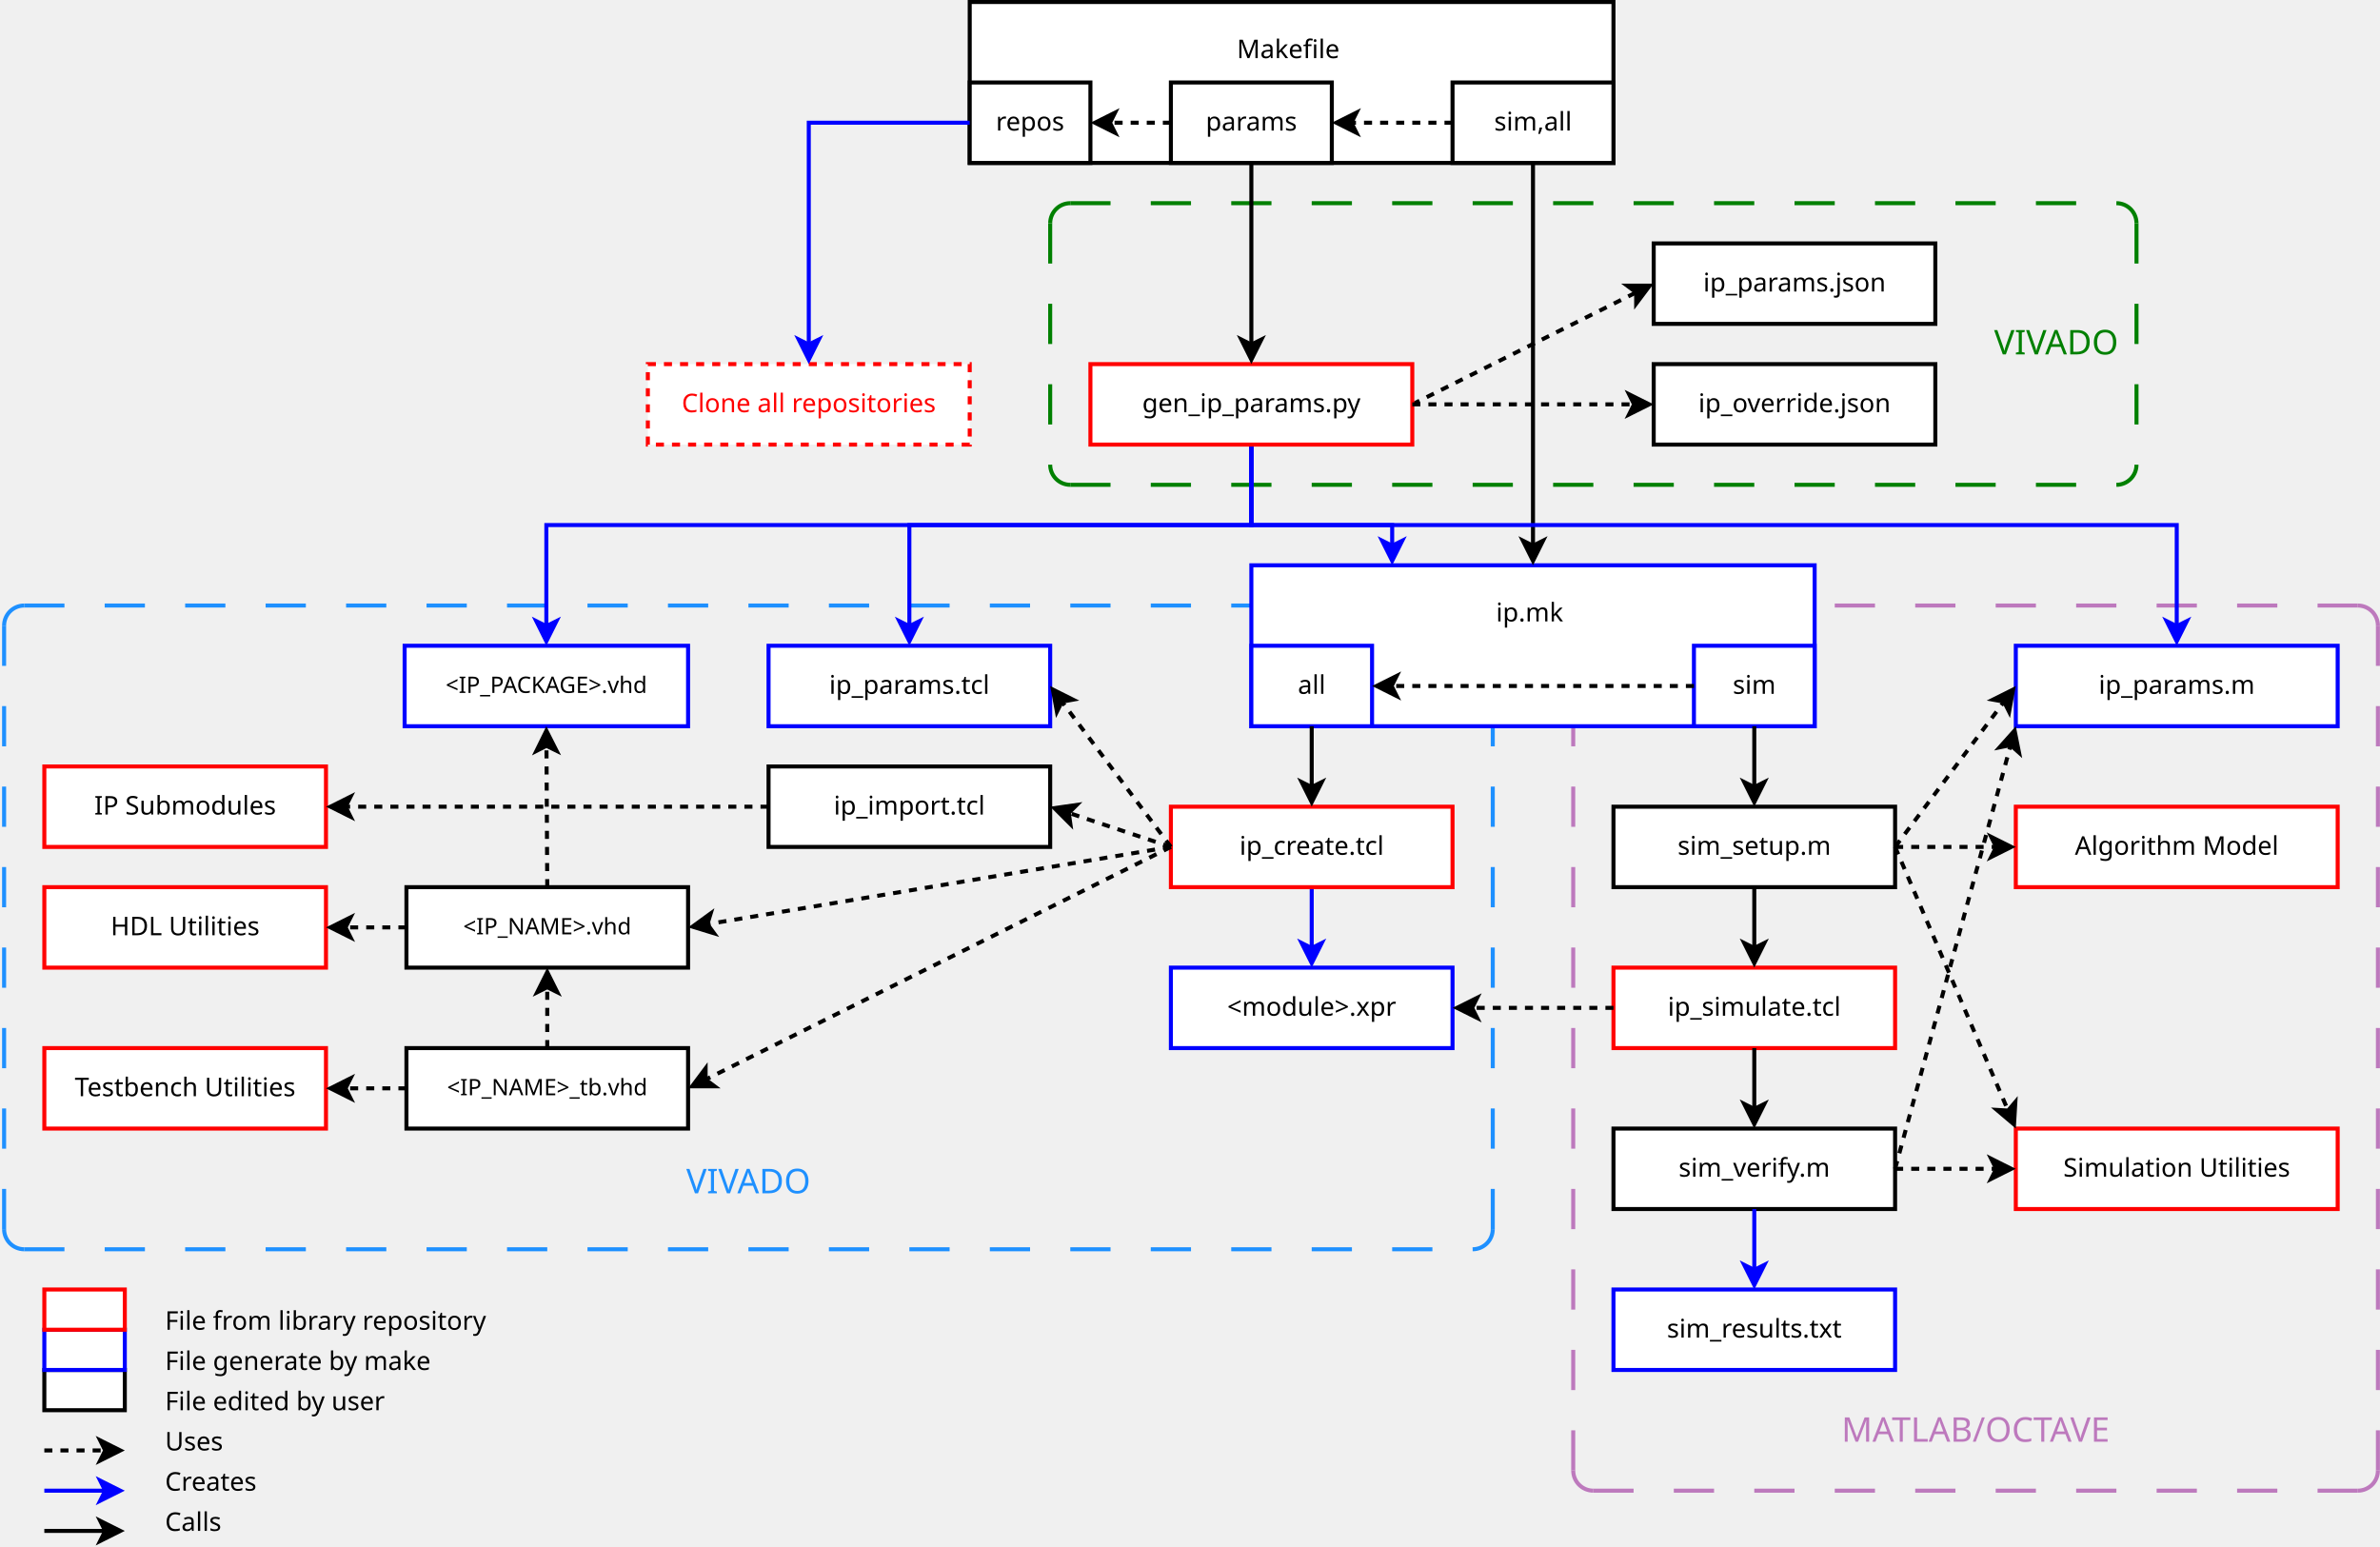
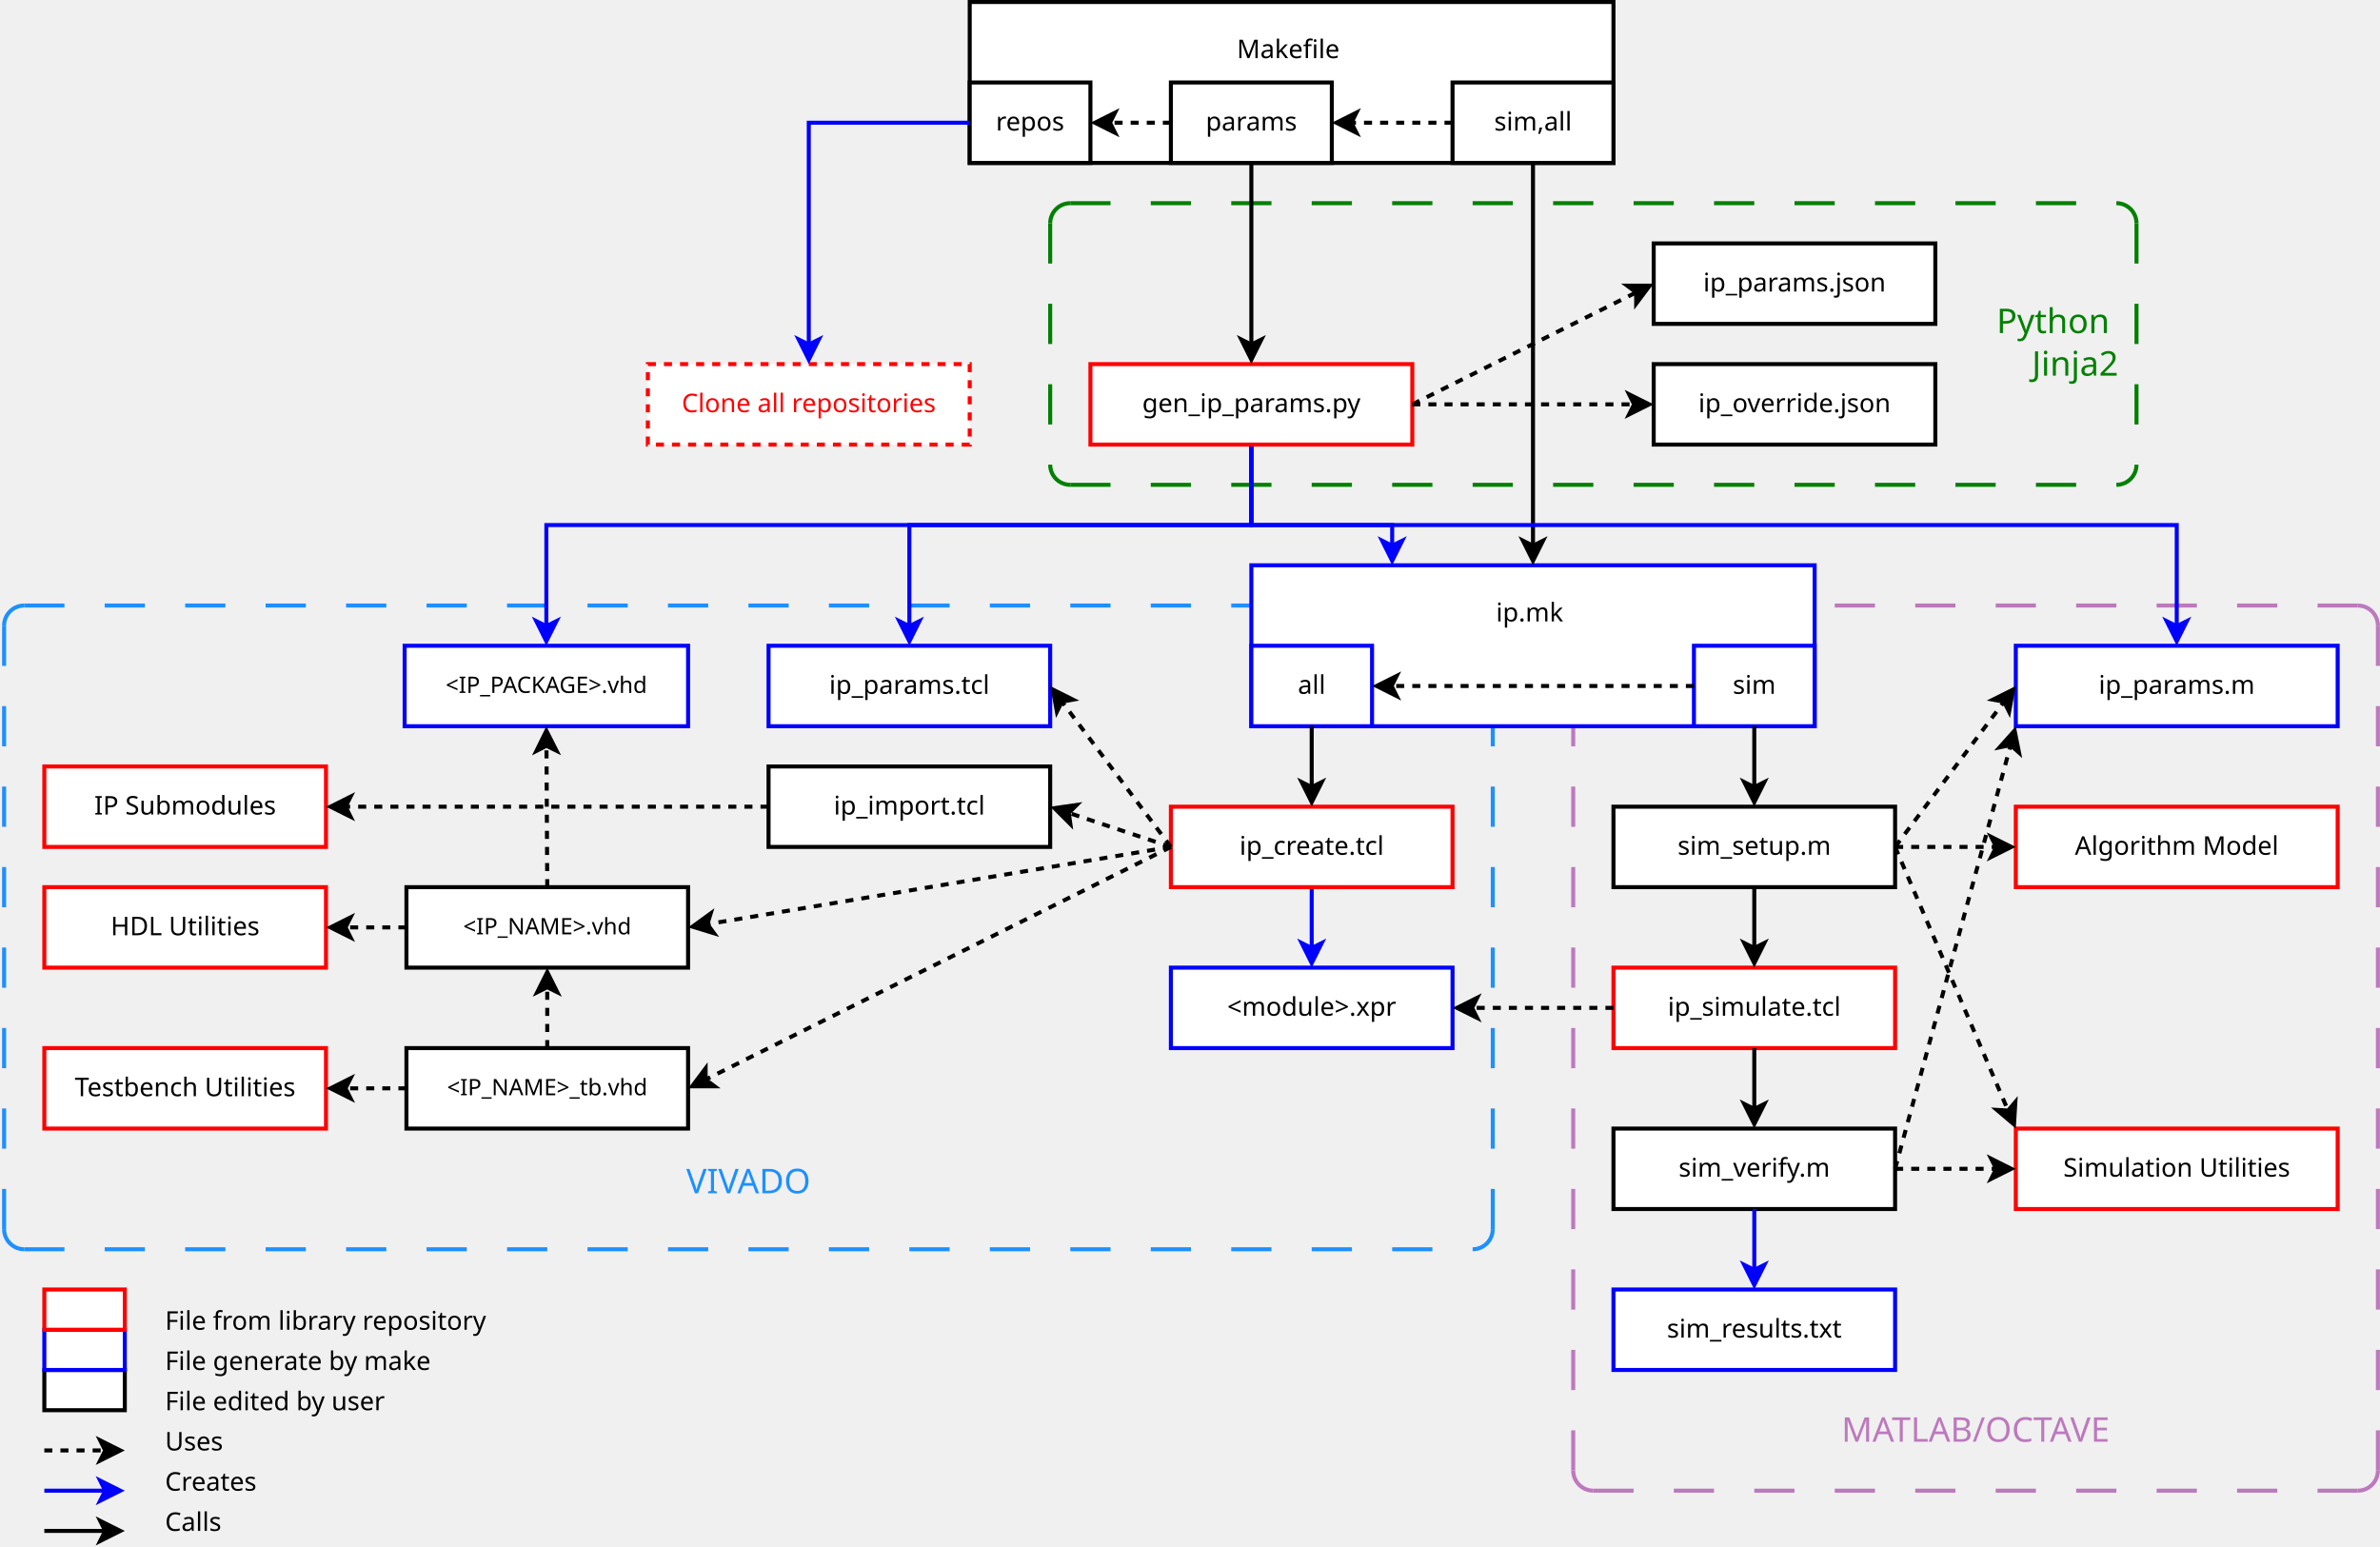
<svg xmlns="http://www.w3.org/2000/svg" width="60cm" height="39cm" viewBox="-142 79 1183 769">
  <g>
    <line style="fill: none; fill-opacity:0; stroke-width: 2; stroke-dasharray: 20; stroke: #008000" x1="390" y1="180" x2="910" y2="180" />
    <line style="fill: none; fill-opacity:0; stroke-width: 2; stroke-dasharray: 20; stroke: #008000" x1="390" y1="320" x2="910" y2="320" />
    <path style="fill: none; fill-opacity:0; stroke-width: 2; stroke-dasharray: 20; stroke: #008000" d="M 390,180 A 10,10 0 0 0 380,190" />
    <path style="fill: none; fill-opacity:0; stroke-width: 2; stroke-dasharray: 20; stroke: #008000" d="M 920,190 A 10,10 0 0 0 910,180" />
    <line style="fill: none; fill-opacity:0; stroke-width: 2; stroke-dasharray: 20; stroke: #008000" x1="380" y1="190" x2="380" y2="310" />
    <line style="fill: none; fill-opacity:0; stroke-width: 2; stroke-dasharray: 20; stroke: #008000" x1="920" y1="190" x2="920" y2="310" />
    <path style="fill: none; fill-opacity:0; stroke-width: 2; stroke-dasharray: 20; stroke: #008000" d="M 380,310 A 10,10 0 0 0 390,320" />
    <path style="fill: none; fill-opacity:0; stroke-width: 2; stroke-dasharray: 20; stroke: #008000" d="M 910,320 A 10,10 0 0 0 920,310" />
-     <text font-size="16.933" style="fill: #008000;text-anchor:end;font-family:sans-serif;font-style:normal;font-weight:normal" x="911" y="255.167">
-       <tspan x="911" y="255.167">VIVADO</tspan>
+     <text font-size="16.933" style="fill: #008000;text-anchor:end;font-family:sans-serif;font-style:normal;font-weight:normal" x="911" y="244.583">
+       <tspan x="911" y="244.583">Python</tspan>
+       <tspan x="911" y="265.75">Jinja2</tspan>
    </text>
  </g>
  <g>
    <line style="fill: none; fill-opacity:0; stroke-width: 2; stroke-dasharray: 20; stroke: #bd79bd" x1="650" y1="380" x2="1030" y2="380" />
    <line style="fill: none; fill-opacity:0; stroke-width: 2; stroke-dasharray: 20; stroke: #bd79bd" x1="650" y1="820" x2="1030" y2="820" />
    <path style="fill: none; fill-opacity:0; stroke-width: 2; stroke-dasharray: 20; stroke: #bd79bd" d="M 650,380 A 10,10 0 0 0 640,390" />
    <path style="fill: none; fill-opacity:0; stroke-width: 2; stroke-dasharray: 20; stroke: #bd79bd" d="M 1040,390 A 10,10 0 0 0 1030,380" />
    <line style="fill: none; fill-opacity:0; stroke-width: 2; stroke-dasharray: 20; stroke: #bd79bd" x1="640" y1="390" x2="640" y2="810" />
    <line style="fill: none; fill-opacity:0; stroke-width: 2; stroke-dasharray: 20; stroke: #bd79bd" x1="1040" y1="390" x2="1040" y2="810" />
    <path style="fill: none; fill-opacity:0; stroke-width: 2; stroke-dasharray: 20; stroke: #bd79bd" d="M 640,810 A 10,10 0 0 0 650,820" />
    <path style="fill: none; fill-opacity:0; stroke-width: 2; stroke-dasharray: 20; stroke: #bd79bd" d="M 1030,820 A 10,10 0 0 0 1040,810" />
    <text font-size="16.933" style="fill: #bd79bd;text-anchor:middle;font-family:sans-serif;font-style:normal;font-weight:normal" x="840" y="414.667">
      <tspan x="840" y="414.667" />
      <tspan x="840" y="435.833" />
      <tspan x="840" y="457" />
      <tspan x="840" y="478.167" />
      <tspan x="840" y="499.333" />
      <tspan x="840" y="520.5" />
      <tspan x="840" y="541.667" />
      <tspan x="840" y="562.833" />
      <tspan x="840" y="584" />
      <tspan x="840" y="605.167" />
      <tspan x="840" y="626.333" />
      <tspan x="840" y="647.5" />
      <tspan x="840" y="668.667" />
      <tspan x="840" y="689.833" />
      <tspan x="840" y="711" />
      <tspan x="840" y="732.167" />
      <tspan x="840" y="753.333" />
      <tspan x="840" y="774.5" />
      <tspan x="840" y="795.667">MATLAB/OCTAVE</tspan>
    </text>
  </g>
  <g>
    <line style="fill: none; fill-opacity:0; stroke-width: 2; stroke-dasharray: 20; stroke: #1e90ff" x1="-130" y1="380" x2="590" y2="380" />
    <line style="fill: none; fill-opacity:0; stroke-width: 2; stroke-dasharray: 20; stroke: #1e90ff" x1="-130" y1="700" x2="590" y2="700" />
    <path style="fill: none; fill-opacity:0; stroke-width: 2; stroke-dasharray: 20; stroke: #1e90ff" d="M -130,380 A 10,10 0 0 0 -140,390" />
    <path style="fill: none; fill-opacity:0; stroke-width: 2; stroke-dasharray: 20; stroke: #1e90ff" d="M 600,390 A 10,10 0 0 0 590,380" />
    <line style="fill: none; fill-opacity:0; stroke-width: 2; stroke-dasharray: 20; stroke: #1e90ff" x1="-140" y1="390" x2="-140" y2="690" />
    <line style="fill: none; fill-opacity:0; stroke-width: 2; stroke-dasharray: 20; stroke: #1e90ff" x1="600" y1="390" x2="600" y2="690" />
    <path style="fill: none; fill-opacity:0; stroke-width: 2; stroke-dasharray: 20; stroke: #1e90ff" d="M -140,690 A 10,10 0 0 0 -130,700" />
    <path style="fill: none; fill-opacity:0; stroke-width: 2; stroke-dasharray: 20; stroke: #1e90ff" d="M 590,700 A 10,10 0 0 0 600,690" />
    <text font-size="16.933" style="fill: #1e90ff;text-anchor:middle;font-family:sans-serif;font-style:normal;font-weight:normal" x="230" y="418.167">
      <tspan x="230" y="418.167" />
      <tspan x="230" y="439.333" />
      <tspan x="230" y="460.5" />
      <tspan x="230" y="481.667" />
      <tspan x="230" y="502.833" />
      <tspan x="230" y="524" />
      <tspan x="230" y="545.167" />
      <tspan x="230" y="566.333" />
      <tspan x="230" y="587.5" />
      <tspan x="230" y="608.667" />
      <tspan x="230" y="629.833" />
      <tspan x="230" y="651" />
      <tspan x="230" y="672.167">VIVADO</tspan>
    </text>
  </g>
  <g>
    <rect style="fill: #ffffff" x="340" y="80" width="320" height="80" />
    <rect style="fill: none; fill-opacity:0; stroke-width: 2; stroke: #000000" x="340" y="80" width="320" height="80" />
    <text font-size="12.8" style="fill: #000000;text-anchor:middle;font-family:sans-serif;font-style:normal;font-weight:normal" x="500" y="107.9">
      <tspan x="500" y="107.9">Makefile</tspan>
      <tspan x="500" y="123.9" />
      <tspan x="500" y="139.9" />
    </text>
  </g>
  <g>
    <rect style="fill: #ffffff" x="340" y="120" width="60" height="40" />
    <rect style="fill: none; fill-opacity:0; stroke-width: 2; stroke: #000000" x="340" y="120" width="60" height="40" />
    <text font-size="12.8" style="fill: #000000;text-anchor:middle;font-family:sans-serif;font-style:normal;font-weight:normal" x="370" y="143.9">
      <tspan x="370" y="143.9">repos</tspan>
    </text>
  </g>
  <g>
    <rect style="fill: #ffffff" x="580" y="120" width="80" height="40" />
    <rect style="fill: none; fill-opacity:0; stroke-width: 2; stroke: #000000" x="580" y="120" width="80" height="40" />
    <text font-size="12.8" style="fill: #000000;text-anchor:middle;font-family:sans-serif;font-style:normal;font-weight:normal" x="620" y="143.9">
      <tspan x="620" y="143.9">sim,all</tspan>
    </text>
  </g>
  <g>
    <line style="fill: none; fill-opacity:0; stroke-width: 2; stroke-dasharray: 4; stroke: #000000" x1="440" y1="140" x2="409.736" y2="140" />
    <polygon style="fill: #000000" points="402.236,140 412.236,135 409.736,140 412.236,145 " />
    <polygon style="fill: none; fill-opacity:0; stroke-width: 2; stroke: #000000" points="402.236,140 412.236,135 409.736,140 412.236,145 " />
  </g>
  <g>
    <rect style="fill: #ffffff" x="480" y="360" width="280" height="80" />
    <rect style="fill: none; fill-opacity:0; stroke-width: 2; stroke: #0000ff" x="480" y="360" width="280" height="80" />
    <text font-size="12.8" style="fill: #000000;text-anchor:middle;font-family:sans-serif;font-style:normal;font-weight:normal" x="620" y="387.9">
      <tspan x="620" y="387.9">ip.mk</tspan>
      <tspan x="620" y="403.9" />
      <tspan x="620" y="419.9" />
    </text>
  </g>
  <g>
    <rect style="fill: #ffffff" x="480" y="400" width="60" height="40" />
    <rect style="fill: none; fill-opacity:0; stroke-width: 2; stroke: #0000ff" x="480" y="400" width="60" height="40" />
    <text font-size="12.8" style="fill: #000000;text-anchor:middle;font-family:sans-serif;font-style:normal;font-weight:normal" x="510" y="423.9">
      <tspan x="510" y="423.9">all</tspan>
    </text>
  </g>
  <g>
    <rect style="fill: #ffffff" x="700" y="400" width="60" height="40" />
    <rect style="fill: none; fill-opacity:0; stroke-width: 2; stroke: #0000ff" x="700" y="400" width="60" height="40" />
    <text font-size="12.8" style="fill: #000000;text-anchor:middle;font-family:sans-serif;font-style:normal;font-weight:normal" x="730" y="423.9">
      <tspan x="730" y="423.9">sim</tspan>
    </text>
  </g>
  <g>
    <line style="fill: none; fill-opacity:0; stroke-width: 2; stroke-dasharray: 4; stroke: #000000" x1="700" y1="420" x2="549.736" y2="420" />
    <polygon style="fill: #000000" points="542.236,420 552.236,415 549.736,420 552.236,425 " />
    <polygon style="fill: none; fill-opacity:0; stroke-width: 2; stroke: #000000" points="542.236,420 552.236,415 549.736,420 552.236,425 " />
  </g>
  <g>
    <rect style="fill: #ffffff" x="180" y="260" width="160" height="40" />
    <rect style="fill: none; fill-opacity:0; stroke-width: 2; stroke-dasharray: 4; stroke: #ff0000" x="180" y="260" width="160" height="40" />
    <text font-size="12.8" style="fill: #ff0000;text-anchor:middle;font-family:sans-serif;font-style:normal;font-weight:normal" x="260" y="283.9">
      <tspan x="260" y="283.9">Clone all repositories</tspan>
    </text>
  </g>
  <g>
    <line style="fill: none; fill-opacity:0; stroke-width: 2; stroke: #000000" x1="620" y1="160" x2="620" y2="350.264" />
    <polygon style="fill: #000000" points="620,357.764 615,347.764 620,350.264 625,347.764 " />
    <polygon style="fill: none; fill-opacity:0; stroke-width: 2; stroke: #000000" points="620,357.764 615,347.764 620,350.264 625,347.764 " />
  </g>
  <g>
    <polyline style="fill: none; fill-opacity:0; stroke-width: 2; stroke: #0000ff" points="480,300 480,340 550,340 550,350.264 " />
    <polygon style="fill: #0000ff" points="550,357.764 545,347.764 550,350.264 555,347.764 " />
    <polygon style="fill: none; fill-opacity:0; stroke-width: 2; stroke: #0000ff" points="550,357.764 545,347.764 550,350.264 555,347.764 " />
  </g>
  <g>
    <rect style="fill: #ffffff" x="680" y="200" width="140" height="40" />
    <rect style="fill: none; fill-opacity:0; stroke-width: 2; stroke: #000000" x="680" y="200" width="140" height="40" />
    <text font-size="12.8" style="fill: #000000;text-anchor:middle;font-family:sans-serif;font-style:normal;font-weight:normal" x="750" y="223.9">
      <tspan x="750" y="223.9">ip_params.json</tspan>
    </text>
  </g>
  <g>
    <line style="fill: none; fill-opacity:0; stroke-width: 2; stroke-dasharray: 4; stroke: #000000" x1="560" y1="280" x2="671.292" y2="224.354" />
    <polygon style="fill: #000000" points="678,221 671.292,229.944 671.292,224.354 666.82,221 " />
    <polygon style="fill: none; fill-opacity:0; stroke-width: 2; stroke: #000000" points="678,221 671.292,229.944 671.292,224.354 666.82,221 " />
  </g>
  <g>
    <rect style="fill: #ffffff" x="440" y="480" width="140" height="40" />
    <rect style="fill: none; fill-opacity:0; stroke-width: 2; stroke: #ff0000" x="440" y="480" width="140" height="40" />
    <text font-size="12.8" style="fill: #000000;text-anchor:middle;font-family:sans-serif;font-style:normal;font-weight:normal" x="510" y="503.9">
      <tspan x="510" y="503.9">ip_create.tcl</tspan>
    </text>
  </g>
  <g>
    <line style="fill: none; fill-opacity:0; stroke-width: 2; stroke: #000000" x1="510" y1="440" x2="510" y2="470.264" />
    <polygon style="fill: #000000" points="510,477.764 505,467.764 510,470.264 515,467.764 " />
    <polygon style="fill: none; fill-opacity:0; stroke-width: 2; stroke: #000000" points="510,477.764 505,467.764 510,470.264 515,467.764 " />
  </g>
  <g>
    <rect style="fill: #ffffff" x="660" y="480" width="140" height="40" />
    <rect style="fill: none; fill-opacity:0; stroke-width: 2; stroke: #000000" x="660" y="480" width="140" height="40" />
    <text font-size="12.8" style="fill: #000000;text-anchor:middle;font-family:sans-serif;font-style:normal;font-weight:normal" x="730" y="503.9">
      <tspan x="730" y="503.9">sim_setup.m</tspan>
    </text>
  </g>
  <g>
    <line style="fill: none; fill-opacity:0; stroke-width: 2; stroke: #000000" x1="730" y1="440" x2="730" y2="470.264" />
    <polygon style="fill: #000000" points="730,477.764 725,467.764 730,470.264 735,467.764 " />
    <polygon style="fill: none; fill-opacity:0; stroke-width: 2; stroke: #000000" points="730,477.764 725,467.764 730,470.264 735,467.764 " />
  </g>
  <g>
    <rect style="fill: #ffffff" x="660" y="560" width="140" height="40" />
    <rect style="fill: none; fill-opacity:0; stroke-width: 2; stroke: #ff0000" x="660" y="560" width="140" height="40" />
    <text font-size="12.8" style="fill: #000000;text-anchor:middle;font-family:sans-serif;font-style:normal;font-weight:normal" x="730" y="583.9">
      <tspan x="730" y="583.9">ip_simulate.tcl</tspan>
    </text>
  </g>
  <g>
    <rect style="fill: #ffffff" x="660" y="640" width="140" height="40" />
    <rect style="fill: none; fill-opacity:0; stroke-width: 2; stroke: #000000" x="660" y="640" width="140" height="40" />
    <text font-size="12.8" style="fill: #000000;text-anchor:middle;font-family:sans-serif;font-style:normal;font-weight:normal" x="730" y="663.9">
      <tspan x="730" y="663.9">sim_verify.m</tspan>
    </text>
  </g>
  <g>
    <line style="fill: none; fill-opacity:0; stroke-width: 2; stroke: #000000" x1="730" y1="520.991" x2="730" y2="550.264" />
    <polygon style="fill: #000000" points="730,557.764 725,547.764 730,550.264 735,547.764 " />
    <polygon style="fill: none; fill-opacity:0; stroke-width: 2; stroke: #000000" points="730,557.764 725,547.764 730,550.264 735,547.764 " />
  </g>
  <g>
    <line style="fill: none; fill-opacity:0; stroke-width: 2; stroke: #000000" x1="730" y1="600" x2="730" y2="630.264" />
    <polygon style="fill: #000000" points="730,637.764 725,627.764 730,630.264 735,627.764 " />
    <polygon style="fill: none; fill-opacity:0; stroke-width: 2; stroke: #000000" points="730,637.764 725,627.764 730,630.264 735,627.764 " />
  </g>
  <g>
    <rect style="fill: #ffffff" x="660" y="720" width="140" height="40" />
    <rect style="fill: none; fill-opacity:0; stroke-width: 2; stroke: #0000ff" x="660" y="720" width="140" height="40" />
    <text font-size="12.8" style="fill: #000000;text-anchor:middle;font-family:sans-serif;font-style:normal;font-weight:normal" x="730" y="743.9">
      <tspan x="730" y="743.9">sim_results.txt</tspan>
    </text>
  </g>
  <g>
    <rect style="fill: #ffffff" x="440" y="560" width="140" height="40" />
    <rect style="fill: none; fill-opacity:0; stroke-width: 2; stroke: #0000ff" x="440" y="560" width="140" height="40" />
    <text font-size="12.8" style="fill: #000000;text-anchor:middle;font-family:sans-serif;font-style:normal;font-weight:normal" x="510" y="583.9">
      <tspan x="510" y="583.9">&lt;module&gt;.xpr</tspan>
    </text>
  </g>
  <g>
    <line style="fill: none; fill-opacity:0; stroke-width: 2; stroke: #0000ff" x1="510" y1="520.991" x2="510" y2="550.264" />
    <polygon style="fill: #0000ff" points="510,557.764 505,547.764 510,550.264 515,547.764 " />
    <polygon style="fill: none; fill-opacity:0; stroke-width: 2; stroke: #0000ff" points="510,557.764 505,547.764 510,550.264 515,547.764 " />
  </g>
  <g>
    <line style="fill: none; fill-opacity:0; stroke-width: 2; stroke-dasharray: 4; stroke: #000000" x1="660" y1="580" x2="589.736" y2="580" />
    <polygon style="fill: #000000" points="582.236,580 592.236,575 589.736,580 592.236,585 " />
    <polygon style="fill: none; fill-opacity:0; stroke-width: 2; stroke: #000000" points="582.236,580 592.236,575 589.736,580 592.236,585 " />
  </g>
  <g>
    <line style="fill: none; fill-opacity:0; stroke-width: 2; stroke: #0000ff" x1="730" y1="680" x2="730" y2="710.264" />
    <polygon style="fill: #0000ff" points="730,717.764 725,707.764 730,710.264 735,707.764 " />
    <polygon style="fill: none; fill-opacity:0; stroke-width: 2; stroke: #0000ff" points="730,717.764 725,707.764 730,710.264 735,707.764 " />
  </g>
  <g>
    <rect style="fill: #ffffff" x="860" y="640" width="160" height="40" />
    <rect style="fill: none; fill-opacity:0; stroke-width: 2; stroke: #ff0000" x="860" y="640" width="160" height="40" />
    <text font-size="12.8" style="fill: #000000;text-anchor:middle;font-family:sans-serif;font-style:normal;font-weight:normal" x="940" y="663.9">
      <tspan x="940" y="663.9">Simulation Utilities</tspan>
    </text>
  </g>
  <g>
    <line style="fill: none; fill-opacity:0; stroke-width: 2; stroke-dasharray: 4; stroke: #000000" x1="800" y1="500" x2="856.165" y2="631.051" />
    <polygon style="fill: #000000" points="859.119,637.945 850.584,630.723 856.165,631.051 859.776,626.784 " />
    <polygon style="fill: none; fill-opacity:0; stroke-width: 2; stroke: #000000" points="859.119,637.945 850.584,630.723 856.165,631.051 859.776,626.784 " />
  </g>
  <g>
    <line style="fill: none; fill-opacity:0; stroke-width: 2; stroke-dasharray: 4; stroke: #000000" x1="800" y1="660" x2="850.264" y2="660" />
    <polygon style="fill: #000000" points="857.764,660 847.764,665 850.264,660 847.764,655 " />
    <polygon style="fill: none; fill-opacity:0; stroke-width: 2; stroke: #000000" points="857.764,660 847.764,665 850.264,660 847.764,655 " />
  </g>
  <g>
    <rect style="fill: #ffffff" x="860" y="400" width="160" height="40" />
    <rect style="fill: none; fill-opacity:0; stroke-width: 2; stroke: #0000ff" x="860" y="400" width="160" height="40" />
    <text font-size="12.8" style="fill: #000000;text-anchor:middle;font-family:sans-serif;font-style:normal;font-weight:normal" x="940" y="423.9">
      <tspan x="940" y="423.9">ip_params.m</tspan>
    </text>
  </g>
  <g>
    <line style="fill: none; fill-opacity:0; stroke-width: 2; stroke-dasharray: 4; stroke: #000000" x1="800" y1="500" x2="854.158" y2="427.789" />
    <polygon style="fill: #000000" points="858.658,421.789 856.658,432.789 854.158,427.789 848.658,426.789 " />
    <polygon style="fill: none; fill-opacity:0; stroke-width: 2; stroke: #000000" points="858.658,421.789 856.658,432.789 854.158,427.789 848.658,426.789 " />
  </g>
  <g>
    <line style="fill: none; fill-opacity:0; stroke-width: 2; stroke-dasharray: 4; stroke: #000000" x1="800" y1="660" x2="857.438" y2="449.393" />
    <polygon style="fill: #000000" points="859.412,442.157 861.604,453.121 857.438,449.393 851.957,450.489 " />
    <polygon style="fill: none; fill-opacity:0; stroke-width: 2; stroke: #000000" points="859.412,442.157 861.604,453.121 857.438,449.393 851.957,450.489 " />
  </g>
  <g>
    <polyline style="fill: none; fill-opacity:0; stroke-width: 2; stroke: #0000ff" points="480,300 480,340 940,340 940,390.264 " />
    <polygon style="fill: #0000ff" points="940,397.764 935,387.764 940,390.264 945,387.764 " />
    <polygon style="fill: none; fill-opacity:0; stroke-width: 2; stroke: #0000ff" points="940,397.764 935,387.764 940,390.264 945,387.764 " />
  </g>
  <g>
    <rect style="fill: #ffffff" x="240" y="460" width="140" height="40" />
    <rect style="fill: none; fill-opacity:0; stroke-width: 2; stroke: #000000" x="240" y="460" width="140" height="40" />
    <text font-size="12.8" style="fill: #000000;text-anchor:middle;font-family:sans-serif;font-style:normal;font-weight:normal" x="310" y="483.9">
      <tspan x="310" y="483.9">ip_import.tcl</tspan>
    </text>
  </g>
  <g>
    <line style="fill: none; fill-opacity:0; stroke-width: 2; stroke-dasharray: 4; stroke: #000000" x1="440" y1="500" x2="389.236" y2="483.079" />
    <polygon style="fill: #000000" points="382.121,480.707 393.189,479.126 389.236,483.079 390.027,488.613 " />
    <polygon style="fill: none; fill-opacity:0; stroke-width: 2; stroke: #000000" points="382.121,480.707 393.189,479.126 389.236,483.079 390.027,488.613 " />
  </g>
  <g>
    <rect style="fill: #ffffff" x="240" y="400" width="140" height="40" />
    <rect style="fill: none; fill-opacity:0; stroke-width: 2; stroke: #0000ff" x="240" y="400" width="140" height="40" />
    <text font-size="12.8" style="fill: #000000;text-anchor:middle;font-family:sans-serif;font-style:normal;font-weight:normal" x="310" y="423.9">
      <tspan x="310" y="423.9">ip_params.tcl</tspan>
    </text>
  </g>
  <g>
    <line style="fill: none; fill-opacity:0; stroke-width: 2; stroke-dasharray: 4; stroke: #000000" x1="440" y1="500" x2="385.842" y2="427.789" />
    <polygon style="fill: #000000" points="381.342,421.789 391.342,426.789 385.842,427.789 383.342,432.789 " />
    <polygon style="fill: none; fill-opacity:0; stroke-width: 2; stroke: #000000" points="381.342,421.789 391.342,426.789 385.842,427.789 383.342,432.789 " />
  </g>
  <g>
    <polyline style="fill: none; fill-opacity:0; stroke-width: 2; stroke: #0000ff" points="480,300 480,340 310,340 310,390.264 " />
    <polygon style="fill: #0000ff" points="310,397.764 305,387.764 310,390.264 315,387.764 " />
    <polygon style="fill: none; fill-opacity:0; stroke-width: 2; stroke: #0000ff" points="310,397.764 305,387.764 310,390.264 315,387.764 " />
  </g>
  <g>
    <rect style="fill: #ffffff" x="59.1" y="400" width="140.9" height="40" />
    <rect style="fill: none; fill-opacity:0; stroke-width: 2; stroke: #0000ff" x="59.1" y="400" width="140.9" height="40" />
    <text font-size="11.289" style="fill: #000000;text-anchor:middle;font-family:sans-serif;font-style:normal;font-weight:normal" x="129.55" y="423.444">
      <tspan x="129.55" y="423.444">&lt;IP_PACKAGE&gt;.vhd</tspan>
    </text>
  </g>
  <g>
    <polyline style="fill: none; fill-opacity:0; stroke-width: 2; stroke: #0000ff" points="480,300 480,340 129.55,340 129.55,390.264 " />
    <polygon style="fill: #0000ff" points="129.55,397.764 124.55,387.764 129.55,390.264 134.55,387.764 " />
    <polygon style="fill: none; fill-opacity:0; stroke-width: 2; stroke: #0000ff" points="129.55,397.764 124.55,387.764 129.55,390.264 134.55,387.764 " />
  </g>
  <g>
    <rect style="fill: #ffffff" x="60" y="520" width="140" height="40" />
    <rect style="fill: none; fill-opacity:0; stroke-width: 2; stroke: #000000" x="60" y="520" width="140" height="40" />
    <text font-size="11.289" style="fill: #000000;text-anchor:middle;font-family:sans-serif;font-style:normal;font-weight:normal" x="130" y="543.444">
      <tspan x="130" y="543.444">&lt;IP_NAME&gt;.vhd</tspan>
    </text>
  </g>
  <g>
    <rect style="fill: #ffffff" x="60" y="600" width="140" height="40" />
    <rect style="fill: none; fill-opacity:0; stroke-width: 2; stroke: #000000" x="60" y="600" width="140" height="40" />
    <text font-size="11.289" style="fill: #000000;text-anchor:middle;font-family:sans-serif;font-style:normal;font-weight:normal" x="130" y="623.444">
      <tspan x="130" y="623.444">&lt;IP_NAME&gt;_tb.vhd</tspan>
    </text>
  </g>
  <g>
    <line style="fill: none; fill-opacity:0; stroke-width: 2; stroke-dasharray: 4; stroke: #000000" x1="130" y1="520" x2="129.605" y2="449.736" />
    <polygon style="fill: #000000" points="129.563,442.236 134.619,452.208 129.605,449.736 124.619,452.264 " />
    <polygon style="fill: none; fill-opacity:0; stroke-width: 2; stroke: #000000" points="129.563,442.236 134.619,452.208 129.605,449.736 124.619,452.264 " />
  </g>
  <g>
    <line style="fill: none; fill-opacity:0; stroke-width: 2; stroke-dasharray: 4; stroke: #000000" x1="130" y1="600" x2="130" y2="569.736" />
    <polygon style="fill: #000000" points="130,562.236 135,572.236 130,569.736 125,572.236 " />
    <polygon style="fill: none; fill-opacity:0; stroke-width: 2; stroke: #000000" points="130,562.236 135,572.236 130,569.736 125,572.236 " />
  </g>
  <g>
    <line style="fill: none; fill-opacity:0; stroke-width: 2; stroke-dasharray: 4; stroke: #000000" x1="440" y1="500" x2="209.604" y2="538.399" />
    <polygon style="fill: #000000" points="202.206,539.632 211.248,533.056 209.604,538.399 212.892,542.92 " />
    <polygon style="fill: none; fill-opacity:0; stroke-width: 2; stroke: #000000" points="202.206,539.632 211.248,533.056 209.604,538.399 212.892,542.92 " />
  </g>
  <g>
    <line style="fill: none; fill-opacity:0; stroke-width: 2; stroke-dasharray: 4; stroke: #000000" x1="440" y1="500" x2="208.708" y2="615.646" />
    <polygon style="fill: #000000" points="202,619 208.708,610.056 208.708,615.646 213.18,619 " />
    <polygon style="fill: none; fill-opacity:0; stroke-width: 2; stroke: #000000" points="202,619 208.708,610.056 208.708,615.646 213.18,619 " />
  </g>
  <g>
    <rect style="fill: #ffffff" x="-120" y="600" width="140" height="40" />
    <rect style="fill: none; fill-opacity:0; stroke-width: 2; stroke: #ff0000" x="-120" y="600" width="140" height="40" />
    <text font-size="12.8" style="fill: #000000;text-anchor:middle;font-family:sans-serif;font-style:normal;font-weight:normal" x="-50" y="623.9">
      <tspan x="-50" y="623.9">Testbench Utilities</tspan>
    </text>
  </g>
  <g>
    <line style="fill: none; fill-opacity:0; stroke-width: 2; stroke-dasharray: 4; stroke: #000000" x1="60" y1="620" x2="29.736" y2="620" />
    <polygon style="fill: #000000" points="22.236,620 32.236,615 29.736,620 32.236,625 " />
    <polygon style="fill: none; fill-opacity:0; stroke-width: 2; stroke: #000000" points="22.236,620 32.236,615 29.736,620 32.236,625 " />
  </g>
  <g>
    <rect style="fill: #ffffff" x="-120" y="520" width="140" height="40" />
    <rect style="fill: none; fill-opacity:0; stroke-width: 2; stroke: #ff0000" x="-120" y="520" width="140" height="40" />
    <text font-size="12.8" style="fill: #000000;text-anchor:middle;font-family:sans-serif;font-style:normal;font-weight:normal" x="-50" y="543.9">
      <tspan x="-50" y="543.9">HDL Utilities</tspan>
    </text>
  </g>
  <g>
    <line style="fill: none; fill-opacity:0; stroke-width: 2; stroke-dasharray: 4; stroke: #000000" x1="60" y1="540" x2="29.736" y2="540" />
    <polygon style="fill: #000000" points="22.236,540 32.236,535 29.736,540 32.236,545 " />
    <polygon style="fill: none; fill-opacity:0; stroke-width: 2; stroke: #000000" points="22.236,540 32.236,535 29.736,540 32.236,545 " />
  </g>
  <g>
    <rect style="fill: #ffffff" x="860" y="480" width="160" height="40" />
    <rect style="fill: none; fill-opacity:0; stroke-width: 2; stroke: #ff0000" x="860" y="480" width="160" height="40" />
    <text font-size="12.8" style="fill: #000000;text-anchor:middle;font-family:sans-serif;font-style:normal;font-weight:normal" x="940" y="503.9">
      <tspan x="940" y="503.9">Algorithm Model</tspan>
    </text>
  </g>
  <g>
    <line style="fill: none; fill-opacity:0; stroke-width: 2; stroke-dasharray: 4; stroke: #000000" x1="800" y1="500" x2="850.264" y2="500" />
    <polygon style="fill: #000000" points="857.764,500 847.764,505 850.264,500 847.764,495 " />
    <polygon style="fill: none; fill-opacity:0; stroke-width: 2; stroke: #000000" points="857.764,500 847.764,505 850.264,500 847.764,495 " />
  </g>
  <g>
    <rect style="fill: #ffffff" x="-120" y="460" width="140" height="40" />
    <rect style="fill: none; fill-opacity:0; stroke-width: 2; stroke: #ff0000" x="-120" y="460" width="140" height="40" />
    <text font-size="12.8" style="fill: #000000;text-anchor:middle;font-family:sans-serif;font-style:normal;font-weight:normal" x="-50" y="483.9">
      <tspan x="-50" y="483.9">IP Submodules</tspan>
    </text>
  </g>
  <g>
    <line style="fill: none; fill-opacity:0; stroke-width: 2; stroke-dasharray: 4; stroke: #000000" x1="240" y1="480" x2="29.736" y2="480" />
    <polygon style="fill: #000000" points="22.236,480 32.236,475 29.736,480 32.236,485 " />
    <polygon style="fill: none; fill-opacity:0; stroke-width: 2; stroke: #000000" points="22.236,480 32.236,475 29.736,480 32.236,485 " />
  </g>
  <g>
    <line style="fill: none; fill-opacity:0; stroke-width: 2; stroke-dasharray: 4; stroke: #000000" x1="-120" y1="800" x2="-89.736" y2="800" />
    <polygon style="fill: #000000" points="-82.236,800 -92.236,805 -89.736,800 -92.236,795 " />
    <polygon style="fill: none; fill-opacity:0; stroke-width: 2; stroke: #000000" points="-82.236,800 -92.236,805 -89.736,800 -92.236,795 " />
  </g>
  <g>
    <line style="fill: none; fill-opacity:0; stroke-width: 2; stroke: #000000" x1="-120" y1="840" x2="-89.736" y2="840" />
    <polygon style="fill: #000000" points="-82.236,840 -92.236,845 -89.736,840 -92.236,835 " />
    <polygon style="fill: none; fill-opacity:0; stroke-width: 2; stroke: #000000" points="-82.236,840 -92.236,845 -89.736,840 -92.236,835 " />
  </g>
  <g>
    <line style="fill: none; fill-opacity:0; stroke-width: 2; stroke: #0000ff" x1="-120" y1="820" x2="-89.736" y2="820" />
    <polygon style="fill: #0000ff" points="-82.236,820 -92.236,825 -89.736,820 -92.236,815 " />
    <polygon style="fill: none; fill-opacity:0; stroke-width: 2; stroke: #0000ff" points="-82.236,820 -92.236,825 -89.736,820 -92.236,815 " />
  </g>
  <text font-size="12.8" style="fill: #000000;text-anchor:start;font-family:sans-serif;font-style:normal;font-weight:normal" x="-60" y="720">
    <tspan x="-60" y="720" />
  </text>
  <text font-size="12.8" style="fill: #000000;text-anchor:start;font-family:sans-serif;font-style:normal;font-weight:normal" x="-60" y="800">
    <tspan x="-60" y="800">Uses</tspan>
  </text>
  <text font-size="12.8" style="fill: #000000;text-anchor:start;font-family:sans-serif;font-style:normal;font-weight:normal" x="-60" y="820">
    <tspan x="-60" y="820">Creates</tspan>
  </text>
  <text font-size="12.8" style="fill: #000000;text-anchor:start;font-family:sans-serif;font-style:normal;font-weight:normal" x="-60" y="840">
    <tspan x="-60" y="840">Calls</tspan>
  </text>
  <g>
    <rect style="fill: #ffffff" x="-120" y="760" width="40" height="20" />
    <rect style="fill: none; fill-opacity:0; stroke-width: 2; stroke: #000000" x="-120" y="760" width="40" height="20" />
  </g>
  <text font-size="12.8" style="fill: #000000;text-anchor:start;font-family:sans-serif;font-style:normal;font-weight:normal" x="-60" y="780">
    <tspan x="-60" y="780">File edited by user</tspan>
  </text>
  <g>
    <rect style="fill: #ffffff" x="-120" y="740" width="40" height="20" />
    <rect style="fill: none; fill-opacity:0; stroke-width: 2; stroke: #0000ff" x="-120" y="740" width="40" height="20" />
  </g>
  <text font-size="12.8" style="fill: #000000;text-anchor:start;font-family:sans-serif;font-style:normal;font-weight:normal" x="-60" y="760">
    <tspan x="-60" y="760">File generate by make</tspan>
  </text>
  <g>
    <rect style="fill: #ffffff" x="-120" y="720" width="40" height="20" />
    <rect style="fill: none; fill-opacity:0; stroke-width: 2; stroke: #ff0000" x="-120" y="720" width="40" height="20" />
  </g>
  <text font-size="12.8" style="fill: #000000;text-anchor:start;font-family:sans-serif;font-style:normal;font-weight:normal" x="-60" y="740">
    <tspan x="-60" y="740">File from library repository</tspan>
  </text>
  <g>
    <rect style="fill: #ffffff" x="400" y="260" width="160" height="40" />
    <rect style="fill: none; fill-opacity:0; stroke-width: 2; stroke: #ff0000" x="400" y="260" width="160" height="40" />
    <text font-size="12.8" style="fill: #000000;text-anchor:middle;font-family:sans-serif;font-style:normal;font-weight:normal" x="480" y="283.9">
      <tspan x="480" y="283.9">gen_ip_params.py</tspan>
    </text>
  </g>
  <g>
    <line style="fill: none; fill-opacity:0; stroke-width: 2; stroke: #000000" x1="480" y1="160" x2="480" y2="250.264" />
    <polygon style="fill: #000000" points="480,257.764 475,247.764 480,250.264 485,247.764 " />
    <polygon style="fill: none; fill-opacity:0; stroke-width: 2; stroke: #000000" points="480,257.764 475,247.764 480,250.264 485,247.764 " />
  </g>
  <g>
    <rect style="fill: #ffffff" x="440" y="120" width="80" height="40" />
    <rect style="fill: none; fill-opacity:0; stroke-width: 2; stroke: #000000" x="440" y="120" width="80" height="40" />
    <text font-size="12.8" style="fill: #000000;text-anchor:middle;font-family:sans-serif;font-style:normal;font-weight:normal" x="480" y="143.9">
      <tspan x="480" y="143.9">params</tspan>
    </text>
  </g>
  <g>
    <line style="fill: none; fill-opacity:0; stroke-width: 2; stroke-dasharray: 4; stroke: #000000" x1="580" y1="140" x2="529.736" y2="140" />
    <polygon style="fill: #000000" points="522.236,140 532.236,135 529.736,140 532.236,145 " />
    <polygon style="fill: none; fill-opacity:0; stroke-width: 2; stroke: #000000" points="522.236,140 532.236,135 529.736,140 532.236,145 " />
  </g>
  <g>
    <polyline style="fill: none; fill-opacity:0; stroke-width: 2; stroke: #0000ff" points="340,140 260,140 260,250.264 " />
    <polygon style="fill: #0000ff" points="260,257.764 255,247.764 260,250.264 265,247.764 " />
    <polygon style="fill: none; fill-opacity:0; stroke-width: 2; stroke: #0000ff" points="260,257.764 255,247.764 260,250.264 265,247.764 " />
  </g>
  <g>
    <rect style="fill: #ffffff" x="680" y="260" width="140" height="40" />
    <rect style="fill: none; fill-opacity:0; stroke-width: 2; stroke: #000000" x="680" y="260" width="140" height="40" />
    <text font-size="12.8" style="fill: #000000;text-anchor:middle;font-family:sans-serif;font-style:normal;font-weight:normal" x="750" y="283.9">
      <tspan x="750" y="283.9">ip_override.json</tspan>
    </text>
  </g>
  <g>
    <line style="fill: none; fill-opacity:0; stroke-width: 2; stroke-dasharray: 4; stroke: #000000" x1="560" y1="280" x2="670.264" y2="280" />
    <polygon style="fill: #000000" points="677.764,280 667.764,285 670.264,280 667.764,275 " />
    <polygon style="fill: none; fill-opacity:0; stroke-width: 2; stroke: #000000" points="677.764,280 667.764,285 670.264,280 667.764,275 " />
  </g>
</svg>
